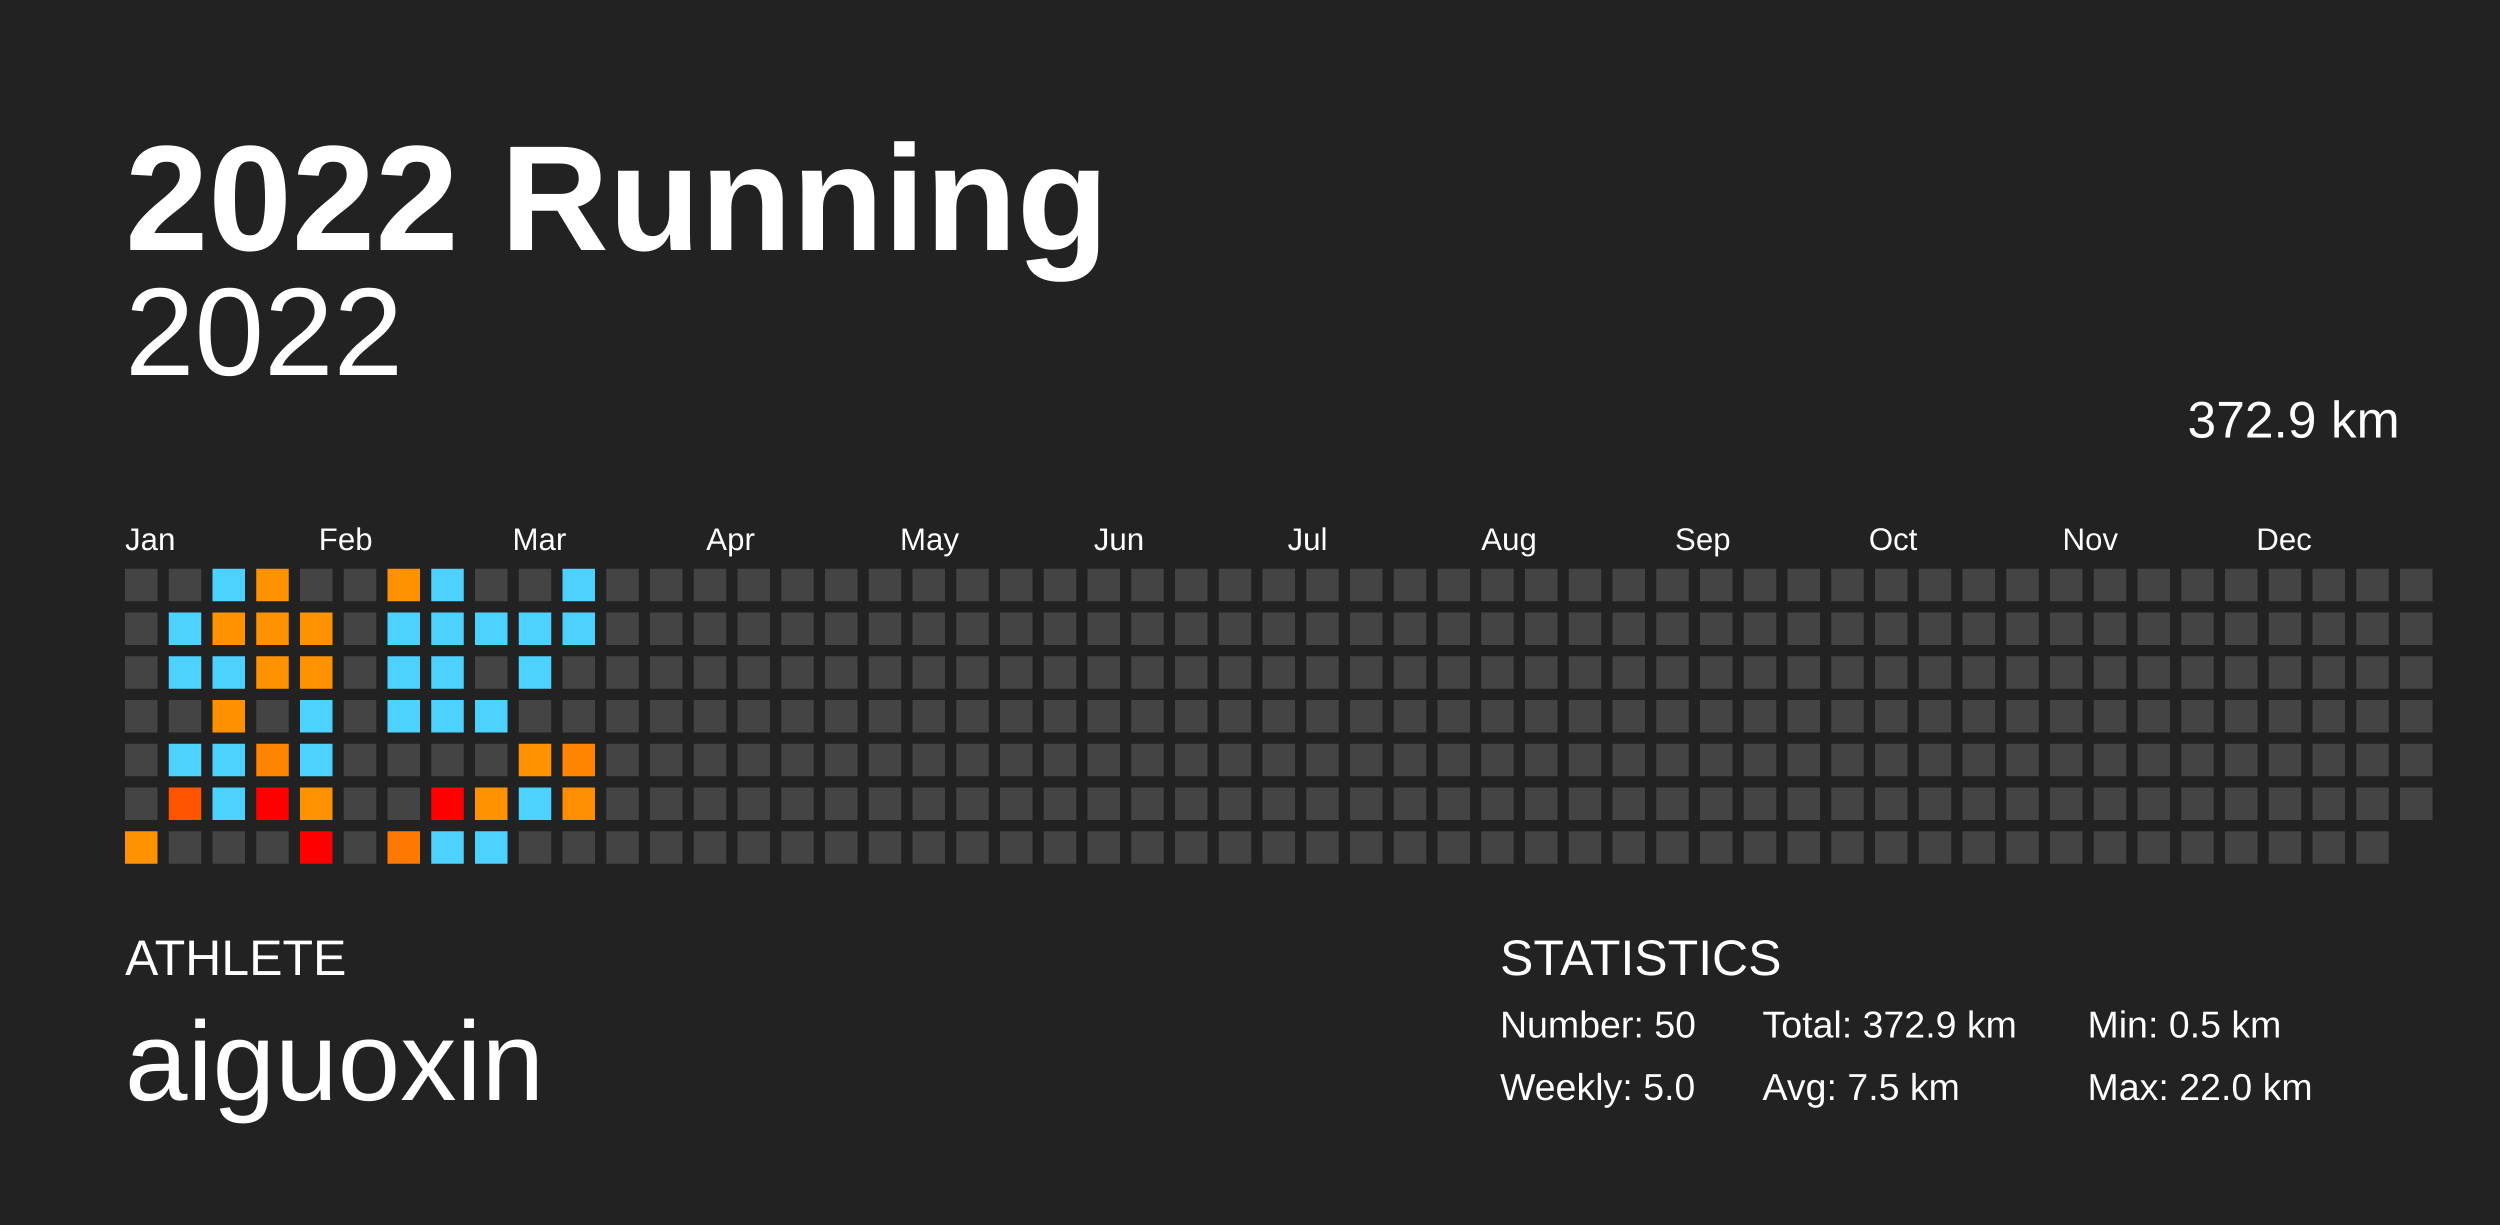
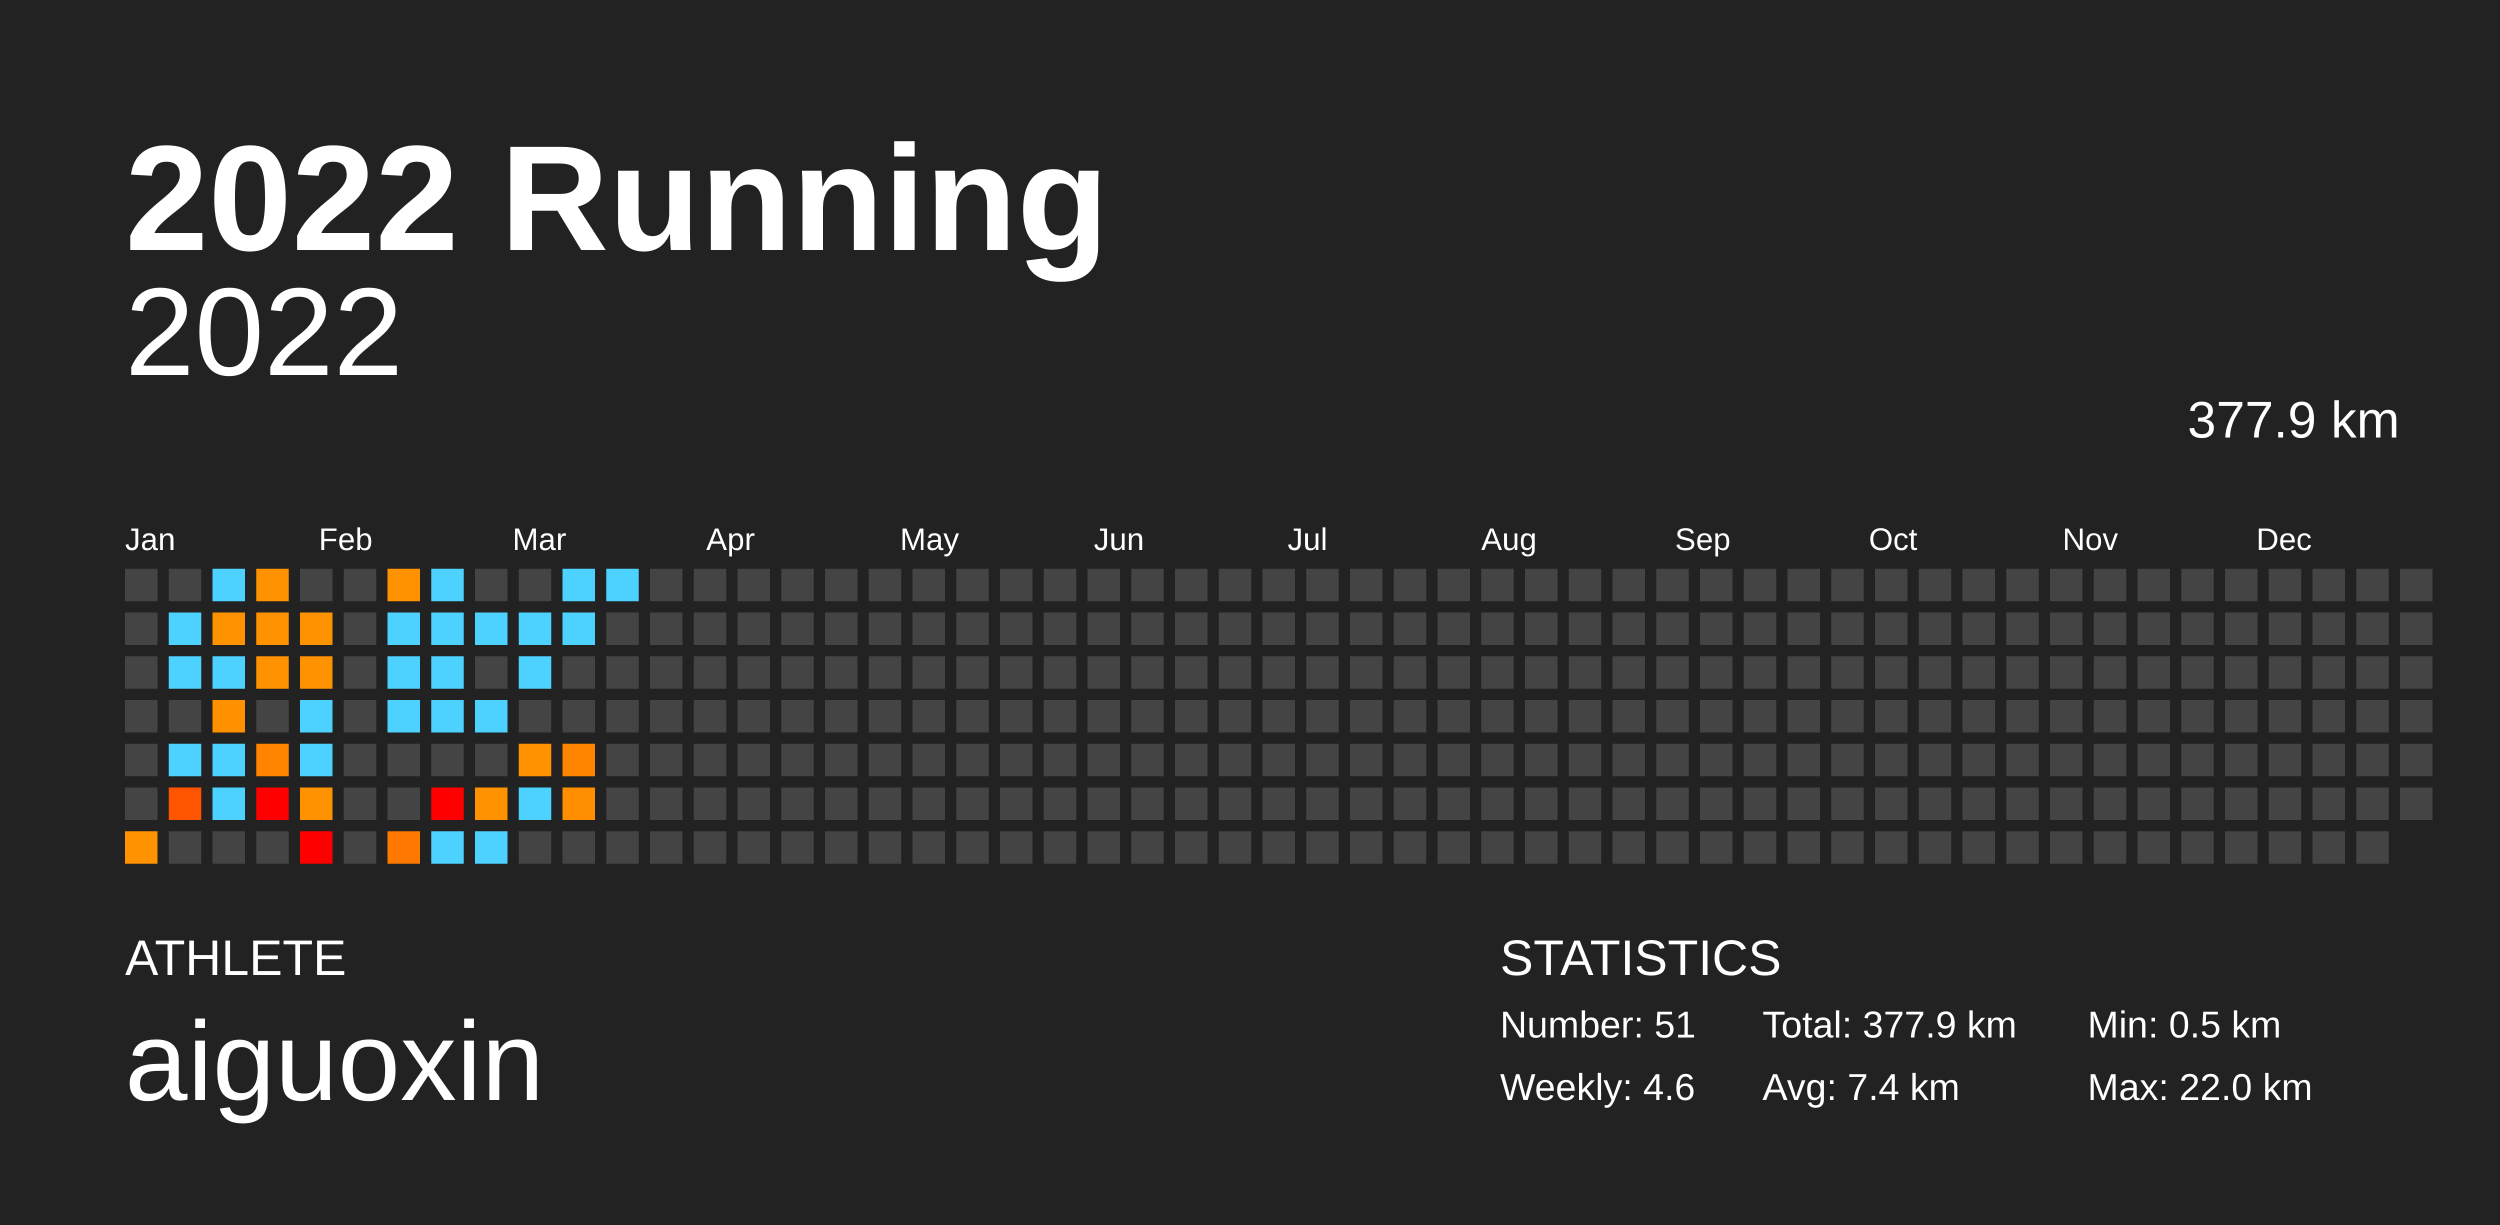
<svg xmlns="http://www.w3.org/2000/svg" baseProfile="full" height="98mm" version="1.1" viewBox="0,0,200,98" width="200mm">
  <defs />
  <rect fill="#222222" height="98" width="200" x="0" y="0" />
  <text fill="#FFFFFF" style="font-size:12px; font-family:Arial; font-weight:bold;" x="10" y="20">2022 Running</text>
  <text fill="#FFFFFF" style="font-size:4px; font-family:Arial" x="10" y="78">ATHLETE</text>
  <text fill="#FFFFFF" style="font-size:9px; font-family:Arial" x="10" y="88">aiguoxin</text>
  <text fill="#FFFFFF" style="font-size:4px; font-family:Arial" x="120" y="78">STATISTICS</text>
-   <text fill="#FFFFFF" style="font-size:3px; font-family:Arial" x="120" y="83">Number: 50</text>
-   <text fill="#FFFFFF" style="font-size:3px; font-family:Arial" x="120" y="88">Weekly: 5.0</text>
-   <text fill="#FFFFFF" style="font-size:3px; font-family:Arial" x="141" y="83">Total: 372.9 km</text>
-   <text fill="#FFFFFF" style="font-size:3px; font-family:Arial" x="141" y="88">Avg: 7.5 km</text>
+   <text fill="#FFFFFF" style="font-size:3px; font-family:Arial" x="120" y="83">Number: 51</text>
+   <text fill="#FFFFFF" style="font-size:3px; font-family:Arial" x="120" y="88">Weekly: 4.6</text>
+   <text fill="#FFFFFF" style="font-size:3px; font-family:Arial" x="141" y="83">Total: 377.9 km</text>
+   <text fill="#FFFFFF" style="font-size:3px; font-family:Arial" x="141" y="88">Avg: 7.4 km</text>
  <text fill="#FFFFFF" style="font-size:3px; font-family:Arial" x="167" y="83">Min: 0.5 km</text>
  <text fill="#FFFFFF" style="font-size:3px; font-family:Arial" x="167" y="88">Max: 22.0 km</text>
  <text alignment-baseline="hanging" fill="#FFFFFF" style="font-size:10.0px; font-family:Arial;" x="10" y="30">2022</text>
-   <text alignment-baseline="hanging" fill="#FFFFFF" style="font-size:4.125px; font-family:Arial;" x="175" y="35">372.9 km</text>
+   <text alignment-baseline="hanging" fill="#FFFFFF" style="font-size:4.125px; font-family:Arial;" x="175" y="35">377.9 km</text>
  <text fill="#FFFFFF" style="font-size:2.5px; font-family:Arial" x="10.0" y="44">Jan</text>
  <text fill="#FFFFFF" style="font-size:2.5px; font-family:Arial" x="25.5" y="44">Feb</text>
  <text fill="#FFFFFF" style="font-size:2.5px; font-family:Arial" x="41.0" y="44">Mar</text>
  <text fill="#FFFFFF" style="font-size:2.5px; font-family:Arial" x="56.5" y="44">Apr</text>
  <text fill="#FFFFFF" style="font-size:2.5px; font-family:Arial" x="72.0" y="44">May</text>
  <text fill="#FFFFFF" style="font-size:2.5px; font-family:Arial" x="87.5" y="44">Jun</text>
  <text fill="#FFFFFF" style="font-size:2.5px; font-family:Arial" x="103.0" y="44">Jul</text>
  <text fill="#FFFFFF" style="font-size:2.5px; font-family:Arial" x="118.5" y="44">Aug</text>
  <text fill="#FFFFFF" style="font-size:2.5px; font-family:Arial" x="134.0" y="44">Sep</text>
  <text fill="#FFFFFF" style="font-size:2.5px; font-family:Arial" x="149.5" y="44">Oct</text>
  <text fill="#FFFFFF" style="font-size:2.5px; font-family:Arial" x="165.0" y="44">Nov</text>
  <text fill="#FFFFFF" style="font-size:2.5px; font-family:Arial" x="180.5" y="44">Dec</text>
  <rect fill="#444444" height="2.6" width="2.6" x="10.0" y="45.5" />
  <rect fill="#444444" height="2.6" width="2.6" x="10.0" y="49.0" />
  <rect fill="#444444" height="2.6" width="2.6" x="10.0" y="52.5" />
  <rect fill="#444444" height="2.6" width="2.6" x="10.0" y="56.0" />
  <rect fill="#444444" height="2.6" width="2.6" x="10.0" y="59.5" />
  <rect fill="#444444" height="2.6" width="2.6" x="10.0" y="63.0" />
  <rect fill="#ff9200" height="2.6" width="2.6" x="10.0" y="66.5" />
  <rect fill="#444444" height="2.6" width="2.6" x="13.5" y="45.5" />
  <rect fill="#4dd2ff" height="2.6" width="2.6" x="13.5" y="49.0" />
  <rect fill="#4dd2ff" height="2.6" width="2.6" x="13.5" y="52.5" />
  <rect fill="#444444" height="2.6" width="2.6" x="13.5" y="56.0" />
  <rect fill="#4dd2ff" height="2.6" width="2.6" x="13.5" y="59.5" />
  <rect fill="#ff5500" height="2.6" width="2.6" x="13.5" y="63.0" />
  <rect fill="#444444" height="2.6" width="2.6" x="13.5" y="66.5" />
  <rect fill="#4dd2ff" height="2.6" width="2.6" x="17.0" y="45.5" />
  <rect fill="#ff9200" height="2.6" width="2.6" x="17.0" y="49.0" />
  <rect fill="#4dd2ff" height="2.6" width="2.6" x="17.0" y="52.5" />
  <rect fill="#ff9100" height="2.6" width="2.6" x="17.0" y="56.0" />
  <rect fill="#4dd2ff" height="2.6" width="2.6" x="17.0" y="59.5" />
  <rect fill="#4dd2ff" height="2.6" width="2.6" x="17.0" y="63.0" />
  <rect fill="#444444" height="2.6" width="2.6" x="17.0" y="66.5" />
  <rect fill="#ff9200" height="2.6" width="2.6" x="20.5" y="45.5" />
  <rect fill="#ff9200" height="2.6" width="2.6" x="20.5" y="49.0" />
  <rect fill="#ff9200" height="2.6" width="2.6" x="20.5" y="52.5" />
  <rect fill="#444444" height="2.6" width="2.6" x="20.5" y="56.0" />
  <rect fill="#ff8500" height="2.6" width="2.6" x="20.5" y="59.5" />
  <rect fill="red" height="2.6" width="2.6" x="20.5" y="63.0" />
  <rect fill="#444444" height="2.6" width="2.6" x="20.5" y="66.5" />
  <rect fill="#444444" height="2.6" width="2.6" x="24.0" y="45.5" />
  <rect fill="#ff9200" height="2.6" width="2.6" x="24.0" y="49.0" />
  <rect fill="#ff9200" height="2.6" width="2.6" x="24.0" y="52.5" />
  <rect fill="#4dd2ff" height="2.6" width="2.6" x="24.0" y="56.0" />
  <rect fill="#4dd2ff" height="2.6" width="2.6" x="24.0" y="59.5" />
  <rect fill="#ff9200" height="2.6" width="2.6" x="24.0" y="63.0" />
  <rect fill="red" height="2.6" width="2.6" x="24.0" y="66.5" />
  <rect fill="#444444" height="2.6" width="2.6" x="27.5" y="45.5" />
  <rect fill="#444444" height="2.6" width="2.6" x="27.5" y="49.0" />
  <rect fill="#444444" height="2.6" width="2.6" x="27.5" y="52.5" />
  <rect fill="#444444" height="2.6" width="2.6" x="27.5" y="56.0" />
  <rect fill="#444444" height="2.6" width="2.6" x="27.5" y="59.5" />
  <rect fill="#444444" height="2.6" width="2.6" x="27.5" y="63.0" />
  <rect fill="#444444" height="2.6" width="2.6" x="27.5" y="66.5" />
  <rect fill="#ff9200" height="2.6" width="2.6" x="31.0" y="45.5" />
  <rect fill="#4dd2ff" height="2.6" width="2.6" x="31.0" y="49.0" />
  <rect fill="#4dd2ff" height="2.6" width="2.6" x="31.0" y="52.5" />
  <rect fill="#4dd2ff" height="2.6" width="2.6" x="31.0" y="56.0" />
  <rect fill="#444444" height="2.6" width="2.6" x="31.0" y="59.5" />
  <rect fill="#444444" height="2.6" width="2.6" x="31.0" y="63.0" />
  <rect fill="#ff7900" height="2.6" width="2.6" x="31.0" y="66.5" />
  <rect fill="#4dd2ff" height="2.6" width="2.6" x="34.5" y="45.5" />
  <rect fill="#4dd2ff" height="2.6" width="2.6" x="34.5" y="49.0" />
  <rect fill="#4dd2ff" height="2.6" width="2.6" x="34.5" y="52.5" />
  <rect fill="#4dd2ff" height="2.6" width="2.6" x="34.5" y="56.0" />
  <rect fill="#444444" height="2.6" width="2.6" x="34.5" y="59.5" />
  <rect fill="red" height="2.6" width="2.6" x="34.5" y="63.0" />
  <rect fill="#4dd2ff" height="2.6" width="2.6" x="34.5" y="66.5" />
  <rect fill="#444444" height="2.6" width="2.6" x="38.0" y="45.5" />
  <rect fill="#4dd2ff" height="2.6" width="2.6" x="38.0" y="49.0" />
  <rect fill="#444444" height="2.6" width="2.6" x="38.0" y="52.5" />
  <rect fill="#4dd2ff" height="2.6" width="2.6" x="38.0" y="56.0" />
  <rect fill="#444444" height="2.6" width="2.6" x="38.0" y="59.5" />
  <rect fill="#ff9200" height="2.6" width="2.6" x="38.0" y="63.0" />
  <rect fill="#4dd2ff" height="2.6" width="2.6" x="38.0" y="66.5" />
  <rect fill="#444444" height="2.6" width="2.6" x="41.5" y="45.5" />
  <rect fill="#4dd2ff" height="2.6" width="2.6" x="41.5" y="49.0" />
  <rect fill="#4dd2ff" height="2.6" width="2.6" x="41.5" y="52.5" />
  <rect fill="#444444" height="2.6" width="2.6" x="41.5" y="56.0" />
  <rect fill="#ff9200" height="2.6" width="2.6" x="41.5" y="59.5" />
  <rect fill="#4dd2ff" height="2.6" width="2.6" x="41.5" y="63.0" />
  <rect fill="#444444" height="2.6" width="2.6" x="41.5" y="66.5" />
  <rect fill="#4dd2ff" height="2.6" width="2.6" x="45.0" y="45.5" />
  <rect fill="#4dd2ff" height="2.6" width="2.6" x="45.0" y="49.0" />
  <rect fill="#444444" height="2.6" width="2.6" x="45.0" y="52.5" />
  <rect fill="#444444" height="2.6" width="2.6" x="45.0" y="56.0" />
  <rect fill="#ff8500" height="2.6" width="2.6" x="45.0" y="59.5" />
  <rect fill="#ff8f00" height="2.6" width="2.6" x="45.0" y="63.0" />
  <rect fill="#444444" height="2.6" width="2.6" x="45.0" y="66.5" />
-   <rect fill="#444444" height="2.6" width="2.6" x="48.5" y="45.5" />
+   <rect fill="#4dd2ff" height="2.6" width="2.6" x="48.5" y="45.5" />
  <rect fill="#444444" height="2.6" width="2.6" x="48.5" y="49.0" />
  <rect fill="#444444" height="2.6" width="2.6" x="48.5" y="52.5" />
  <rect fill="#444444" height="2.6" width="2.6" x="48.5" y="56.0" />
  <rect fill="#444444" height="2.6" width="2.6" x="48.5" y="59.5" />
  <rect fill="#444444" height="2.6" width="2.6" x="48.5" y="63.0" />
  <rect fill="#444444" height="2.6" width="2.6" x="48.5" y="66.5" />
  <rect fill="#444444" height="2.6" width="2.6" x="52.0" y="45.5" />
  <rect fill="#444444" height="2.6" width="2.6" x="52.0" y="49.0" />
  <rect fill="#444444" height="2.6" width="2.6" x="52.0" y="52.5" />
  <rect fill="#444444" height="2.6" width="2.6" x="52.0" y="56.0" />
  <rect fill="#444444" height="2.6" width="2.6" x="52.0" y="59.5" />
  <rect fill="#444444" height="2.6" width="2.6" x="52.0" y="63.0" />
  <rect fill="#444444" height="2.6" width="2.6" x="52.0" y="66.5" />
  <rect fill="#444444" height="2.6" width="2.6" x="55.5" y="45.5" />
  <rect fill="#444444" height="2.6" width="2.6" x="55.5" y="49.0" />
  <rect fill="#444444" height="2.6" width="2.6" x="55.5" y="52.5" />
  <rect fill="#444444" height="2.6" width="2.6" x="55.5" y="56.0" />
  <rect fill="#444444" height="2.6" width="2.6" x="55.5" y="59.5" />
  <rect fill="#444444" height="2.6" width="2.6" x="55.5" y="63.0" />
  <rect fill="#444444" height="2.6" width="2.6" x="55.5" y="66.5" />
  <rect fill="#444444" height="2.6" width="2.6" x="59.0" y="45.5" />
  <rect fill="#444444" height="2.6" width="2.6" x="59.0" y="49.0" />
  <rect fill="#444444" height="2.6" width="2.6" x="59.0" y="52.5" />
  <rect fill="#444444" height="2.6" width="2.6" x="59.0" y="56.0" />
  <rect fill="#444444" height="2.6" width="2.6" x="59.0" y="59.5" />
  <rect fill="#444444" height="2.6" width="2.6" x="59.0" y="63.0" />
  <rect fill="#444444" height="2.6" width="2.6" x="59.0" y="66.5" />
  <rect fill="#444444" height="2.6" width="2.6" x="62.5" y="45.5" />
  <rect fill="#444444" height="2.6" width="2.6" x="62.5" y="49.0" />
  <rect fill="#444444" height="2.6" width="2.6" x="62.5" y="52.5" />
  <rect fill="#444444" height="2.6" width="2.6" x="62.5" y="56.0" />
  <rect fill="#444444" height="2.6" width="2.6" x="62.5" y="59.5" />
  <rect fill="#444444" height="2.6" width="2.6" x="62.5" y="63.0" />
  <rect fill="#444444" height="2.6" width="2.6" x="62.5" y="66.5" />
  <rect fill="#444444" height="2.6" width="2.6" x="66.0" y="45.5" />
  <rect fill="#444444" height="2.6" width="2.6" x="66.0" y="49.0" />
  <rect fill="#444444" height="2.6" width="2.6" x="66.0" y="52.5" />
  <rect fill="#444444" height="2.6" width="2.6" x="66.0" y="56.0" />
  <rect fill="#444444" height="2.6" width="2.6" x="66.0" y="59.5" />
  <rect fill="#444444" height="2.6" width="2.6" x="66.0" y="63.0" />
  <rect fill="#444444" height="2.6" width="2.6" x="66.0" y="66.5" />
  <rect fill="#444444" height="2.6" width="2.6" x="69.5" y="45.5" />
  <rect fill="#444444" height="2.6" width="2.6" x="69.5" y="49.0" />
  <rect fill="#444444" height="2.6" width="2.6" x="69.5" y="52.5" />
  <rect fill="#444444" height="2.6" width="2.6" x="69.5" y="56.0" />
  <rect fill="#444444" height="2.6" width="2.6" x="69.5" y="59.5" />
  <rect fill="#444444" height="2.6" width="2.6" x="69.5" y="63.0" />
  <rect fill="#444444" height="2.6" width="2.6" x="69.5" y="66.5" />
  <rect fill="#444444" height="2.6" width="2.6" x="73.0" y="45.5" />
  <rect fill="#444444" height="2.6" width="2.6" x="73.0" y="49.0" />
  <rect fill="#444444" height="2.6" width="2.6" x="73.0" y="52.5" />
  <rect fill="#444444" height="2.6" width="2.6" x="73.0" y="56.0" />
  <rect fill="#444444" height="2.6" width="2.6" x="73.0" y="59.5" />
  <rect fill="#444444" height="2.6" width="2.6" x="73.0" y="63.0" />
  <rect fill="#444444" height="2.6" width="2.6" x="73.0" y="66.5" />
  <rect fill="#444444" height="2.6" width="2.6" x="76.5" y="45.5" />
  <rect fill="#444444" height="2.6" width="2.6" x="76.5" y="49.0" />
  <rect fill="#444444" height="2.6" width="2.6" x="76.5" y="52.5" />
  <rect fill="#444444" height="2.6" width="2.6" x="76.5" y="56.0" />
  <rect fill="#444444" height="2.6" width="2.6" x="76.5" y="59.5" />
  <rect fill="#444444" height="2.6" width="2.6" x="76.5" y="63.0" />
  <rect fill="#444444" height="2.6" width="2.6" x="76.5" y="66.5" />
  <rect fill="#444444" height="2.6" width="2.6" x="80.0" y="45.5" />
  <rect fill="#444444" height="2.6" width="2.6" x="80.0" y="49.0" />
  <rect fill="#444444" height="2.6" width="2.6" x="80.0" y="52.5" />
  <rect fill="#444444" height="2.6" width="2.6" x="80.0" y="56.0" />
  <rect fill="#444444" height="2.6" width="2.6" x="80.0" y="59.5" />
  <rect fill="#444444" height="2.6" width="2.6" x="80.0" y="63.0" />
  <rect fill="#444444" height="2.6" width="2.6" x="80.0" y="66.5" />
  <rect fill="#444444" height="2.6" width="2.6" x="83.5" y="45.5" />
  <rect fill="#444444" height="2.6" width="2.6" x="83.5" y="49.0" />
  <rect fill="#444444" height="2.6" width="2.6" x="83.5" y="52.5" />
  <rect fill="#444444" height="2.6" width="2.6" x="83.5" y="56.0" />
  <rect fill="#444444" height="2.6" width="2.6" x="83.5" y="59.5" />
  <rect fill="#444444" height="2.6" width="2.6" x="83.5" y="63.0" />
  <rect fill="#444444" height="2.6" width="2.6" x="83.5" y="66.5" />
  <rect fill="#444444" height="2.6" width="2.6" x="87.0" y="45.5" />
  <rect fill="#444444" height="2.6" width="2.6" x="87.0" y="49.0" />
  <rect fill="#444444" height="2.6" width="2.6" x="87.0" y="52.5" />
  <rect fill="#444444" height="2.6" width="2.6" x="87.0" y="56.0" />
  <rect fill="#444444" height="2.6" width="2.6" x="87.0" y="59.5" />
  <rect fill="#444444" height="2.6" width="2.6" x="87.0" y="63.0" />
  <rect fill="#444444" height="2.6" width="2.6" x="87.0" y="66.5" />
  <rect fill="#444444" height="2.6" width="2.6" x="90.5" y="45.5" />
  <rect fill="#444444" height="2.6" width="2.6" x="90.5" y="49.0" />
  <rect fill="#444444" height="2.6" width="2.6" x="90.5" y="52.5" />
  <rect fill="#444444" height="2.6" width="2.6" x="90.5" y="56.0" />
  <rect fill="#444444" height="2.6" width="2.6" x="90.5" y="59.5" />
  <rect fill="#444444" height="2.6" width="2.6" x="90.5" y="63.0" />
  <rect fill="#444444" height="2.6" width="2.6" x="90.5" y="66.5" />
  <rect fill="#444444" height="2.6" width="2.6" x="94.0" y="45.5" />
  <rect fill="#444444" height="2.6" width="2.6" x="94.0" y="49.0" />
  <rect fill="#444444" height="2.6" width="2.6" x="94.0" y="52.5" />
  <rect fill="#444444" height="2.6" width="2.6" x="94.0" y="56.0" />
  <rect fill="#444444" height="2.6" width="2.6" x="94.0" y="59.5" />
  <rect fill="#444444" height="2.6" width="2.6" x="94.0" y="63.0" />
  <rect fill="#444444" height="2.6" width="2.6" x="94.0" y="66.5" />
  <rect fill="#444444" height="2.6" width="2.6" x="97.5" y="45.5" />
  <rect fill="#444444" height="2.6" width="2.6" x="97.5" y="49.0" />
  <rect fill="#444444" height="2.6" width="2.6" x="97.5" y="52.5" />
  <rect fill="#444444" height="2.6" width="2.6" x="97.5" y="56.0" />
  <rect fill="#444444" height="2.6" width="2.6" x="97.5" y="59.5" />
  <rect fill="#444444" height="2.6" width="2.6" x="97.5" y="63.0" />
  <rect fill="#444444" height="2.6" width="2.6" x="97.5" y="66.5" />
  <rect fill="#444444" height="2.6" width="2.6" x="101.0" y="45.5" />
  <rect fill="#444444" height="2.6" width="2.6" x="101.0" y="49.0" />
  <rect fill="#444444" height="2.6" width="2.6" x="101.0" y="52.5" />
  <rect fill="#444444" height="2.6" width="2.6" x="101.0" y="56.0" />
  <rect fill="#444444" height="2.6" width="2.6" x="101.0" y="59.5" />
  <rect fill="#444444" height="2.6" width="2.6" x="101.0" y="63.0" />
  <rect fill="#444444" height="2.6" width="2.6" x="101.0" y="66.5" />
  <rect fill="#444444" height="2.6" width="2.6" x="104.5" y="45.5" />
  <rect fill="#444444" height="2.6" width="2.6" x="104.5" y="49.0" />
  <rect fill="#444444" height="2.6" width="2.6" x="104.5" y="52.5" />
  <rect fill="#444444" height="2.6" width="2.6" x="104.5" y="56.0" />
  <rect fill="#444444" height="2.6" width="2.6" x="104.5" y="59.5" />
  <rect fill="#444444" height="2.6" width="2.6" x="104.5" y="63.0" />
  <rect fill="#444444" height="2.6" width="2.6" x="104.5" y="66.5" />
  <rect fill="#444444" height="2.6" width="2.6" x="108.0" y="45.5" />
  <rect fill="#444444" height="2.6" width="2.6" x="108.0" y="49.0" />
  <rect fill="#444444" height="2.6" width="2.6" x="108.0" y="52.5" />
  <rect fill="#444444" height="2.6" width="2.6" x="108.0" y="56.0" />
  <rect fill="#444444" height="2.6" width="2.6" x="108.0" y="59.5" />
  <rect fill="#444444" height="2.6" width="2.6" x="108.0" y="63.0" />
  <rect fill="#444444" height="2.6" width="2.6" x="108.0" y="66.5" />
  <rect fill="#444444" height="2.6" width="2.6" x="111.5" y="45.5" />
  <rect fill="#444444" height="2.6" width="2.6" x="111.5" y="49.0" />
  <rect fill="#444444" height="2.6" width="2.6" x="111.5" y="52.5" />
  <rect fill="#444444" height="2.6" width="2.6" x="111.5" y="56.0" />
  <rect fill="#444444" height="2.6" width="2.6" x="111.5" y="59.5" />
  <rect fill="#444444" height="2.6" width="2.6" x="111.5" y="63.0" />
  <rect fill="#444444" height="2.6" width="2.6" x="111.5" y="66.5" />
  <rect fill="#444444" height="2.6" width="2.6" x="115.0" y="45.5" />
  <rect fill="#444444" height="2.6" width="2.6" x="115.0" y="49.0" />
  <rect fill="#444444" height="2.6" width="2.6" x="115.0" y="52.5" />
  <rect fill="#444444" height="2.6" width="2.6" x="115.0" y="56.0" />
  <rect fill="#444444" height="2.6" width="2.6" x="115.0" y="59.5" />
  <rect fill="#444444" height="2.6" width="2.6" x="115.0" y="63.0" />
  <rect fill="#444444" height="2.6" width="2.6" x="115.0" y="66.5" />
  <rect fill="#444444" height="2.6" width="2.6" x="118.5" y="45.5" />
  <rect fill="#444444" height="2.6" width="2.6" x="118.5" y="49.0" />
  <rect fill="#444444" height="2.6" width="2.6" x="118.5" y="52.5" />
  <rect fill="#444444" height="2.6" width="2.6" x="118.5" y="56.0" />
  <rect fill="#444444" height="2.6" width="2.6" x="118.5" y="59.5" />
  <rect fill="#444444" height="2.6" width="2.6" x="118.5" y="63.0" />
  <rect fill="#444444" height="2.6" width="2.6" x="118.5" y="66.5" />
  <rect fill="#444444" height="2.6" width="2.6" x="122.0" y="45.5" />
  <rect fill="#444444" height="2.6" width="2.6" x="122.0" y="49.0" />
  <rect fill="#444444" height="2.6" width="2.6" x="122.0" y="52.5" />
  <rect fill="#444444" height="2.6" width="2.6" x="122.0" y="56.0" />
  <rect fill="#444444" height="2.6" width="2.6" x="122.0" y="59.5" />
  <rect fill="#444444" height="2.6" width="2.6" x="122.0" y="63.0" />
  <rect fill="#444444" height="2.6" width="2.6" x="122.0" y="66.5" />
  <rect fill="#444444" height="2.6" width="2.6" x="125.5" y="45.5" />
  <rect fill="#444444" height="2.6" width="2.6" x="125.5" y="49.0" />
  <rect fill="#444444" height="2.6" width="2.6" x="125.5" y="52.5" />
  <rect fill="#444444" height="2.6" width="2.6" x="125.5" y="56.0" />
  <rect fill="#444444" height="2.6" width="2.6" x="125.5" y="59.5" />
  <rect fill="#444444" height="2.6" width="2.6" x="125.5" y="63.0" />
  <rect fill="#444444" height="2.6" width="2.6" x="125.5" y="66.5" />
  <rect fill="#444444" height="2.6" width="2.6" x="129.0" y="45.5" />
  <rect fill="#444444" height="2.6" width="2.6" x="129.0" y="49.0" />
  <rect fill="#444444" height="2.6" width="2.6" x="129.0" y="52.5" />
  <rect fill="#444444" height="2.6" width="2.6" x="129.0" y="56.0" />
  <rect fill="#444444" height="2.6" width="2.6" x="129.0" y="59.5" />
  <rect fill="#444444" height="2.6" width="2.6" x="129.0" y="63.0" />
  <rect fill="#444444" height="2.6" width="2.6" x="129.0" y="66.5" />
  <rect fill="#444444" height="2.6" width="2.6" x="132.5" y="45.5" />
  <rect fill="#444444" height="2.6" width="2.6" x="132.5" y="49.0" />
  <rect fill="#444444" height="2.6" width="2.6" x="132.5" y="52.5" />
  <rect fill="#444444" height="2.6" width="2.6" x="132.5" y="56.0" />
  <rect fill="#444444" height="2.6" width="2.6" x="132.5" y="59.5" />
  <rect fill="#444444" height="2.6" width="2.6" x="132.5" y="63.0" />
  <rect fill="#444444" height="2.6" width="2.6" x="132.5" y="66.5" />
  <rect fill="#444444" height="2.6" width="2.6" x="136.0" y="45.5" />
  <rect fill="#444444" height="2.6" width="2.6" x="136.0" y="49.0" />
  <rect fill="#444444" height="2.6" width="2.6" x="136.0" y="52.5" />
  <rect fill="#444444" height="2.6" width="2.6" x="136.0" y="56.0" />
  <rect fill="#444444" height="2.6" width="2.6" x="136.0" y="59.5" />
  <rect fill="#444444" height="2.6" width="2.6" x="136.0" y="63.0" />
  <rect fill="#444444" height="2.6" width="2.6" x="136.0" y="66.5" />
  <rect fill="#444444" height="2.6" width="2.6" x="139.5" y="45.5" />
  <rect fill="#444444" height="2.6" width="2.6" x="139.5" y="49.0" />
  <rect fill="#444444" height="2.6" width="2.6" x="139.5" y="52.5" />
  <rect fill="#444444" height="2.6" width="2.6" x="139.5" y="56.0" />
  <rect fill="#444444" height="2.6" width="2.6" x="139.5" y="59.5" />
  <rect fill="#444444" height="2.6" width="2.6" x="139.5" y="63.0" />
  <rect fill="#444444" height="2.6" width="2.6" x="139.5" y="66.5" />
  <rect fill="#444444" height="2.6" width="2.6" x="143.0" y="45.5" />
  <rect fill="#444444" height="2.6" width="2.6" x="143.0" y="49.0" />
  <rect fill="#444444" height="2.6" width="2.6" x="143.0" y="52.5" />
  <rect fill="#444444" height="2.6" width="2.6" x="143.0" y="56.0" />
  <rect fill="#444444" height="2.6" width="2.6" x="143.0" y="59.5" />
  <rect fill="#444444" height="2.6" width="2.6" x="143.0" y="63.0" />
  <rect fill="#444444" height="2.6" width="2.6" x="143.0" y="66.5" />
  <rect fill="#444444" height="2.6" width="2.6" x="146.5" y="45.5" />
  <rect fill="#444444" height="2.6" width="2.6" x="146.5" y="49.0" />
  <rect fill="#444444" height="2.6" width="2.6" x="146.5" y="52.5" />
  <rect fill="#444444" height="2.6" width="2.6" x="146.5" y="56.0" />
  <rect fill="#444444" height="2.6" width="2.6" x="146.5" y="59.5" />
  <rect fill="#444444" height="2.6" width="2.6" x="146.5" y="63.0" />
  <rect fill="#444444" height="2.6" width="2.6" x="146.5" y="66.5" />
  <rect fill="#444444" height="2.6" width="2.6" x="150.0" y="45.5" />
  <rect fill="#444444" height="2.6" width="2.6" x="150.0" y="49.0" />
  <rect fill="#444444" height="2.6" width="2.6" x="150.0" y="52.5" />
  <rect fill="#444444" height="2.6" width="2.6" x="150.0" y="56.0" />
  <rect fill="#444444" height="2.6" width="2.6" x="150.0" y="59.5" />
  <rect fill="#444444" height="2.6" width="2.6" x="150.0" y="63.0" />
  <rect fill="#444444" height="2.6" width="2.6" x="150.0" y="66.5" />
  <rect fill="#444444" height="2.6" width="2.6" x="153.5" y="45.5" />
  <rect fill="#444444" height="2.6" width="2.6" x="153.5" y="49.0" />
  <rect fill="#444444" height="2.6" width="2.6" x="153.5" y="52.5" />
  <rect fill="#444444" height="2.6" width="2.6" x="153.5" y="56.0" />
  <rect fill="#444444" height="2.6" width="2.6" x="153.5" y="59.5" />
  <rect fill="#444444" height="2.6" width="2.6" x="153.5" y="63.0" />
  <rect fill="#444444" height="2.6" width="2.6" x="153.5" y="66.5" />
  <rect fill="#444444" height="2.6" width="2.6" x="157.0" y="45.5" />
  <rect fill="#444444" height="2.6" width="2.6" x="157.0" y="49.0" />
  <rect fill="#444444" height="2.6" width="2.6" x="157.0" y="52.5" />
  <rect fill="#444444" height="2.6" width="2.6" x="157.0" y="56.0" />
  <rect fill="#444444" height="2.6" width="2.6" x="157.0" y="59.5" />
  <rect fill="#444444" height="2.6" width="2.6" x="157.0" y="63.0" />
  <rect fill="#444444" height="2.6" width="2.6" x="157.0" y="66.5" />
  <rect fill="#444444" height="2.6" width="2.6" x="160.5" y="45.5" />
  <rect fill="#444444" height="2.6" width="2.6" x="160.5" y="49.0" />
  <rect fill="#444444" height="2.6" width="2.6" x="160.5" y="52.5" />
  <rect fill="#444444" height="2.6" width="2.6" x="160.5" y="56.0" />
  <rect fill="#444444" height="2.6" width="2.6" x="160.5" y="59.5" />
  <rect fill="#444444" height="2.6" width="2.6" x="160.5" y="63.0" />
  <rect fill="#444444" height="2.6" width="2.6" x="160.5" y="66.5" />
  <rect fill="#444444" height="2.6" width="2.6" x="164.0" y="45.5" />
  <rect fill="#444444" height="2.6" width="2.6" x="164.0" y="49.0" />
  <rect fill="#444444" height="2.6" width="2.6" x="164.0" y="52.5" />
  <rect fill="#444444" height="2.6" width="2.6" x="164.0" y="56.0" />
  <rect fill="#444444" height="2.6" width="2.6" x="164.0" y="59.5" />
  <rect fill="#444444" height="2.6" width="2.6" x="164.0" y="63.0" />
  <rect fill="#444444" height="2.6" width="2.6" x="164.0" y="66.5" />
  <rect fill="#444444" height="2.6" width="2.6" x="167.5" y="45.5" />
  <rect fill="#444444" height="2.6" width="2.6" x="167.5" y="49.0" />
  <rect fill="#444444" height="2.6" width="2.6" x="167.5" y="52.5" />
  <rect fill="#444444" height="2.6" width="2.6" x="167.5" y="56.0" />
  <rect fill="#444444" height="2.6" width="2.6" x="167.5" y="59.5" />
  <rect fill="#444444" height="2.6" width="2.6" x="167.5" y="63.0" />
  <rect fill="#444444" height="2.6" width="2.6" x="167.5" y="66.5" />
  <rect fill="#444444" height="2.6" width="2.6" x="171.0" y="45.5" />
  <rect fill="#444444" height="2.6" width="2.6" x="171.0" y="49.0" />
  <rect fill="#444444" height="2.6" width="2.6" x="171.0" y="52.5" />
  <rect fill="#444444" height="2.6" width="2.6" x="171.0" y="56.0" />
  <rect fill="#444444" height="2.6" width="2.6" x="171.0" y="59.5" />
  <rect fill="#444444" height="2.6" width="2.6" x="171.0" y="63.0" />
  <rect fill="#444444" height="2.6" width="2.6" x="171.0" y="66.5" />
  <rect fill="#444444" height="2.6" width="2.6" x="174.5" y="45.5" />
  <rect fill="#444444" height="2.6" width="2.6" x="174.5" y="49.0" />
  <rect fill="#444444" height="2.6" width="2.6" x="174.5" y="52.5" />
  <rect fill="#444444" height="2.6" width="2.6" x="174.5" y="56.0" />
  <rect fill="#444444" height="2.6" width="2.6" x="174.5" y="59.5" />
  <rect fill="#444444" height="2.6" width="2.6" x="174.5" y="63.0" />
  <rect fill="#444444" height="2.6" width="2.6" x="174.5" y="66.5" />
  <rect fill="#444444" height="2.6" width="2.6" x="178.0" y="45.5" />
  <rect fill="#444444" height="2.6" width="2.6" x="178.0" y="49.0" />
  <rect fill="#444444" height="2.6" width="2.6" x="178.0" y="52.5" />
  <rect fill="#444444" height="2.6" width="2.6" x="178.0" y="56.0" />
  <rect fill="#444444" height="2.6" width="2.6" x="178.0" y="59.5" />
  <rect fill="#444444" height="2.6" width="2.6" x="178.0" y="63.0" />
  <rect fill="#444444" height="2.6" width="2.6" x="178.0" y="66.5" />
  <rect fill="#444444" height="2.6" width="2.6" x="181.5" y="45.5" />
  <rect fill="#444444" height="2.6" width="2.6" x="181.5" y="49.0" />
  <rect fill="#444444" height="2.6" width="2.6" x="181.5" y="52.5" />
  <rect fill="#444444" height="2.6" width="2.6" x="181.5" y="56.0" />
  <rect fill="#444444" height="2.6" width="2.6" x="181.5" y="59.5" />
  <rect fill="#444444" height="2.6" width="2.6" x="181.5" y="63.0" />
  <rect fill="#444444" height="2.6" width="2.6" x="181.5" y="66.5" />
  <rect fill="#444444" height="2.6" width="2.6" x="185.0" y="45.5" />
  <rect fill="#444444" height="2.6" width="2.6" x="185.0" y="49.0" />
  <rect fill="#444444" height="2.6" width="2.6" x="185.0" y="52.5" />
  <rect fill="#444444" height="2.6" width="2.6" x="185.0" y="56.0" />
  <rect fill="#444444" height="2.6" width="2.6" x="185.0" y="59.5" />
  <rect fill="#444444" height="2.6" width="2.6" x="185.0" y="63.0" />
  <rect fill="#444444" height="2.6" width="2.6" x="185.0" y="66.5" />
  <rect fill="#444444" height="2.6" width="2.6" x="188.5" y="45.5" />
  <rect fill="#444444" height="2.6" width="2.6" x="188.5" y="49.0" />
  <rect fill="#444444" height="2.6" width="2.6" x="188.5" y="52.5" />
  <rect fill="#444444" height="2.6" width="2.6" x="188.5" y="56.0" />
  <rect fill="#444444" height="2.6" width="2.6" x="188.5" y="59.5" />
  <rect fill="#444444" height="2.6" width="2.6" x="188.5" y="63.0" />
  <rect fill="#444444" height="2.6" width="2.6" x="188.5" y="66.5" />
  <rect fill="#444444" height="2.6" width="2.6" x="192.0" y="45.5" />
  <rect fill="#444444" height="2.6" width="2.6" x="192.0" y="49.0" />
  <rect fill="#444444" height="2.6" width="2.6" x="192.0" y="52.5" />
  <rect fill="#444444" height="2.6" width="2.6" x="192.0" y="56.0" />
  <rect fill="#444444" height="2.6" width="2.6" x="192.0" y="59.5" />
  <rect fill="#444444" height="2.6" width="2.6" x="192.0" y="63.0" />
</svg>
